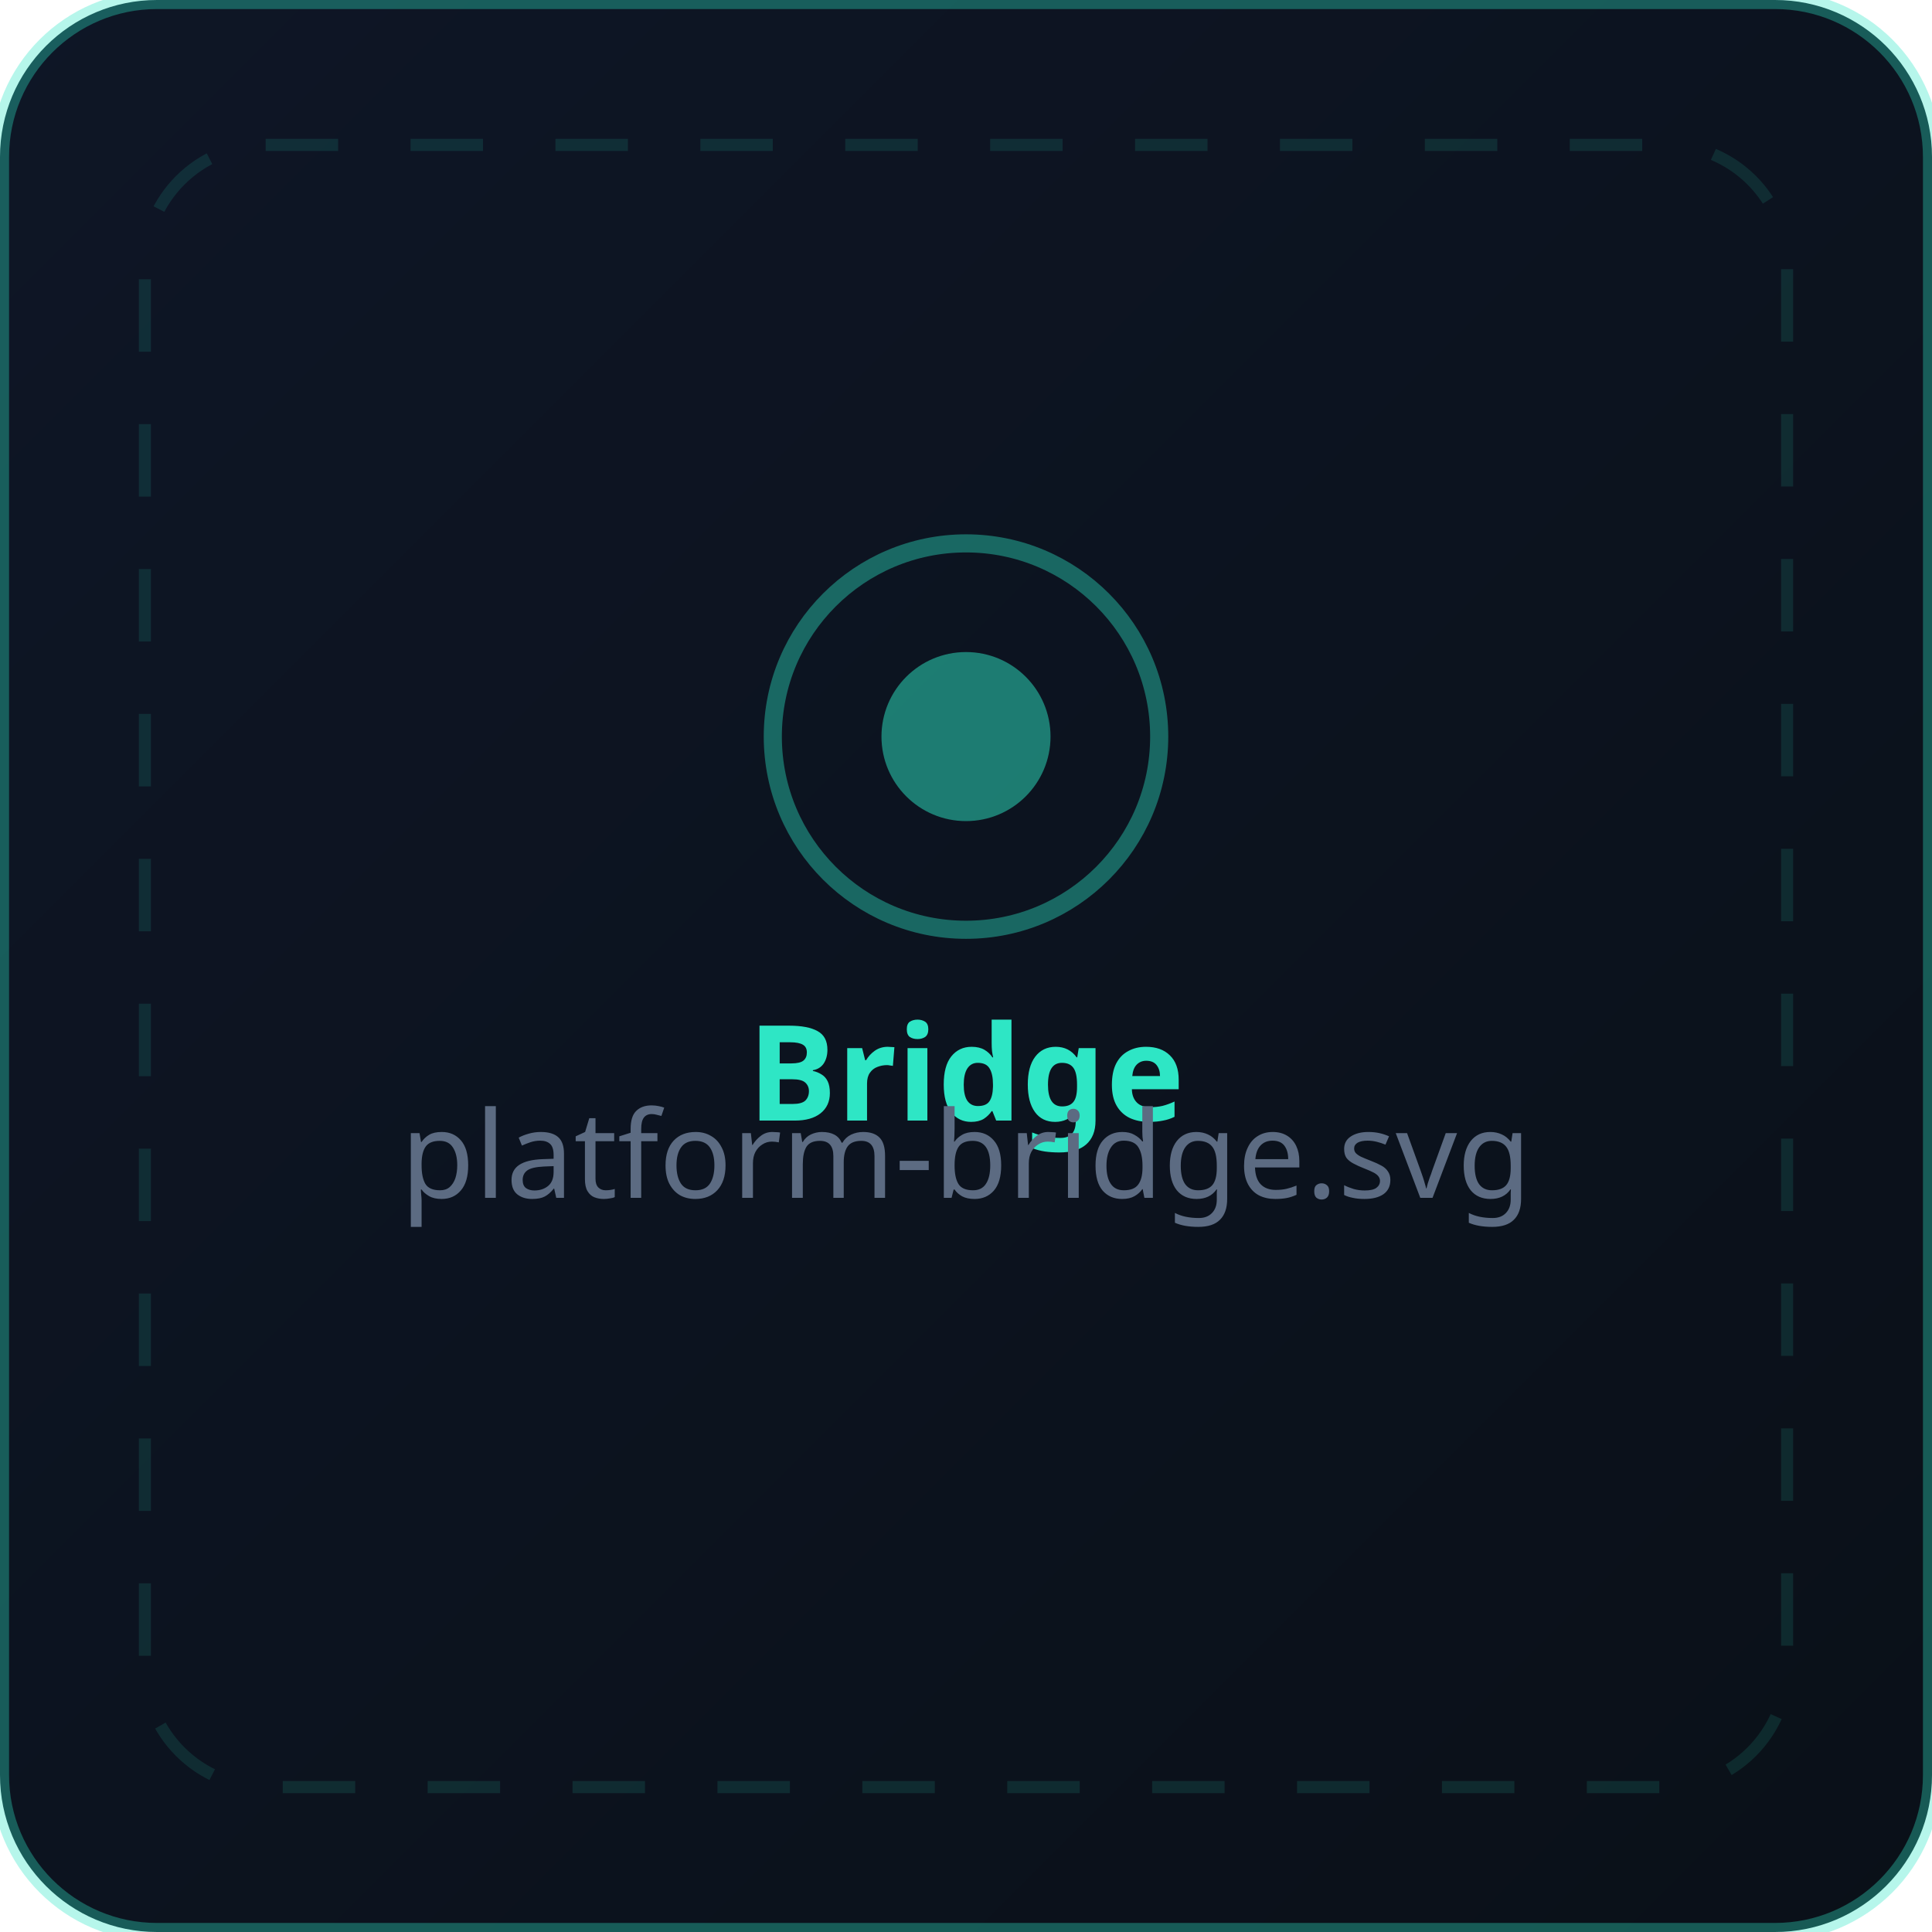
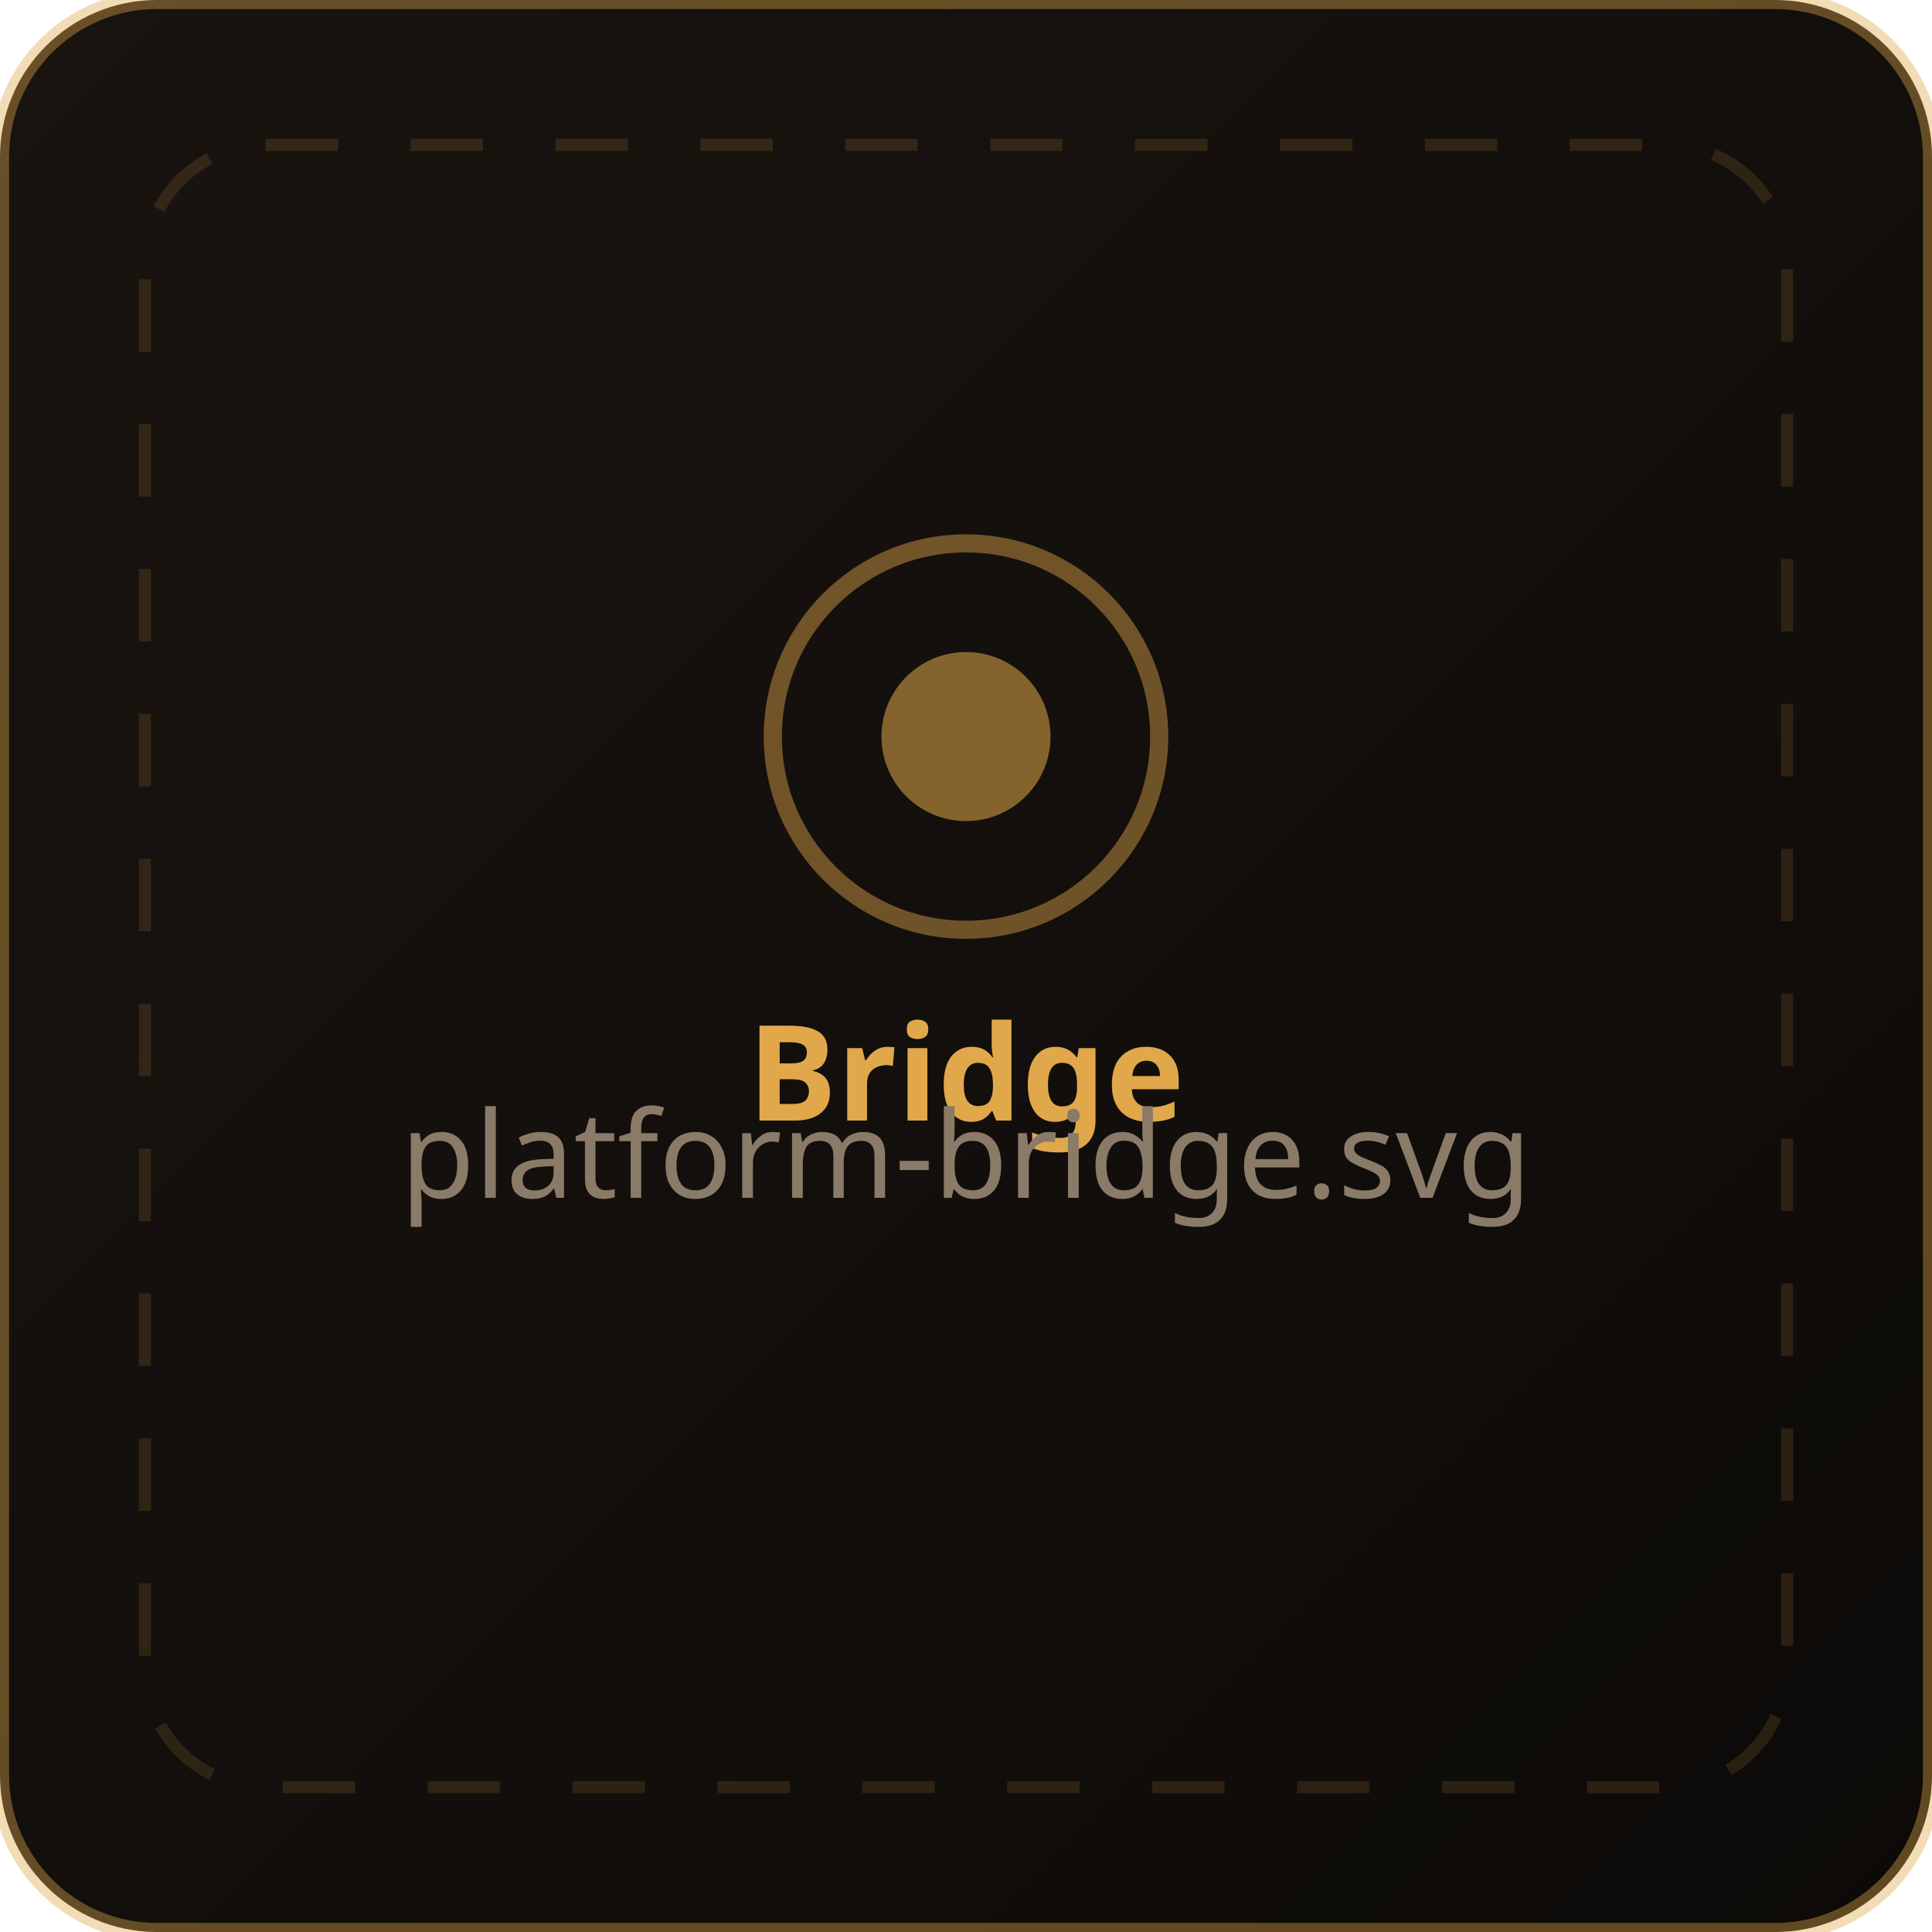
<svg xmlns="http://www.w3.org/2000/svg" width="160" height="160" viewBox="0 0 160 160" role="img" aria-label="Bridge placeholder">
  <defs>
    <linearGradient id="g" x1="0%" y1="0%" x2="100%" y2="100%">
-       <stop offset="0%" stop-color="#0e1626" />
-       <stop offset="100%" stop-color="#0a1018" />
+       <stop offset="0%" stop-color="#1a1410" />
+       <stop offset="100%" stop-color="#0c0a08" />
    </linearGradient>
  </defs>
-   <rect width="160" height="160" rx="13" fill="url(#g)" stroke="#2ee6c5" stroke-opacity="0.35" stroke-width="1.5" />
-   <rect x="12" y="12" width="136" height="136" rx="10" fill="none" stroke="#2ee6c5" stroke-opacity="0.12" stroke-dasharray="6 6" />
-   <circle cx="80" cy="61" r="16" fill="none" stroke="#2ee6c5" stroke-opacity="0.4" stroke-width="1.5" />
-   <circle cx="80" cy="61" r="7" fill="#2ee6c5" fill-opacity="0.5" />
-   <text x="50%" y="58%" text-anchor="middle" fill="#2ee6c5" font-family="system-ui,sans-serif" font-size="11" font-weight="600">Bridge</text>
-   <text x="50%" y="62%" text-anchor="middle" fill="#5c6b82" font-family="system-ui,sans-serif" font-size="10" font-weight="500">platform-bridge.svg</text>
+   <rect width="160" height="160" rx="13" fill="url(#g)" stroke="#e0a84a" stroke-opacity="0.4" stroke-width="1.5" />
+   <rect x="12" y="12" width="136" height="136" rx="10" fill="none" stroke="#e0a84a" stroke-opacity="0.14" stroke-dasharray="6 6" />
+   <circle cx="80" cy="61" r="16" fill="none" stroke="#e0a84a" stroke-opacity="0.45" stroke-width="1.5" />
+   <circle cx="80" cy="61" r="7" fill="#e0a84a" fill-opacity="0.55" />
+   <text x="50%" y="58%" text-anchor="middle" fill="#e0a84a" font-family="system-ui,sans-serif" font-size="11" font-weight="600">Bridge</text>
+   <text x="50%" y="62%" text-anchor="middle" fill="#8a7a68" font-family="system-ui,sans-serif" font-size="10" font-weight="500">platform-bridge.svg</text>
</svg>
